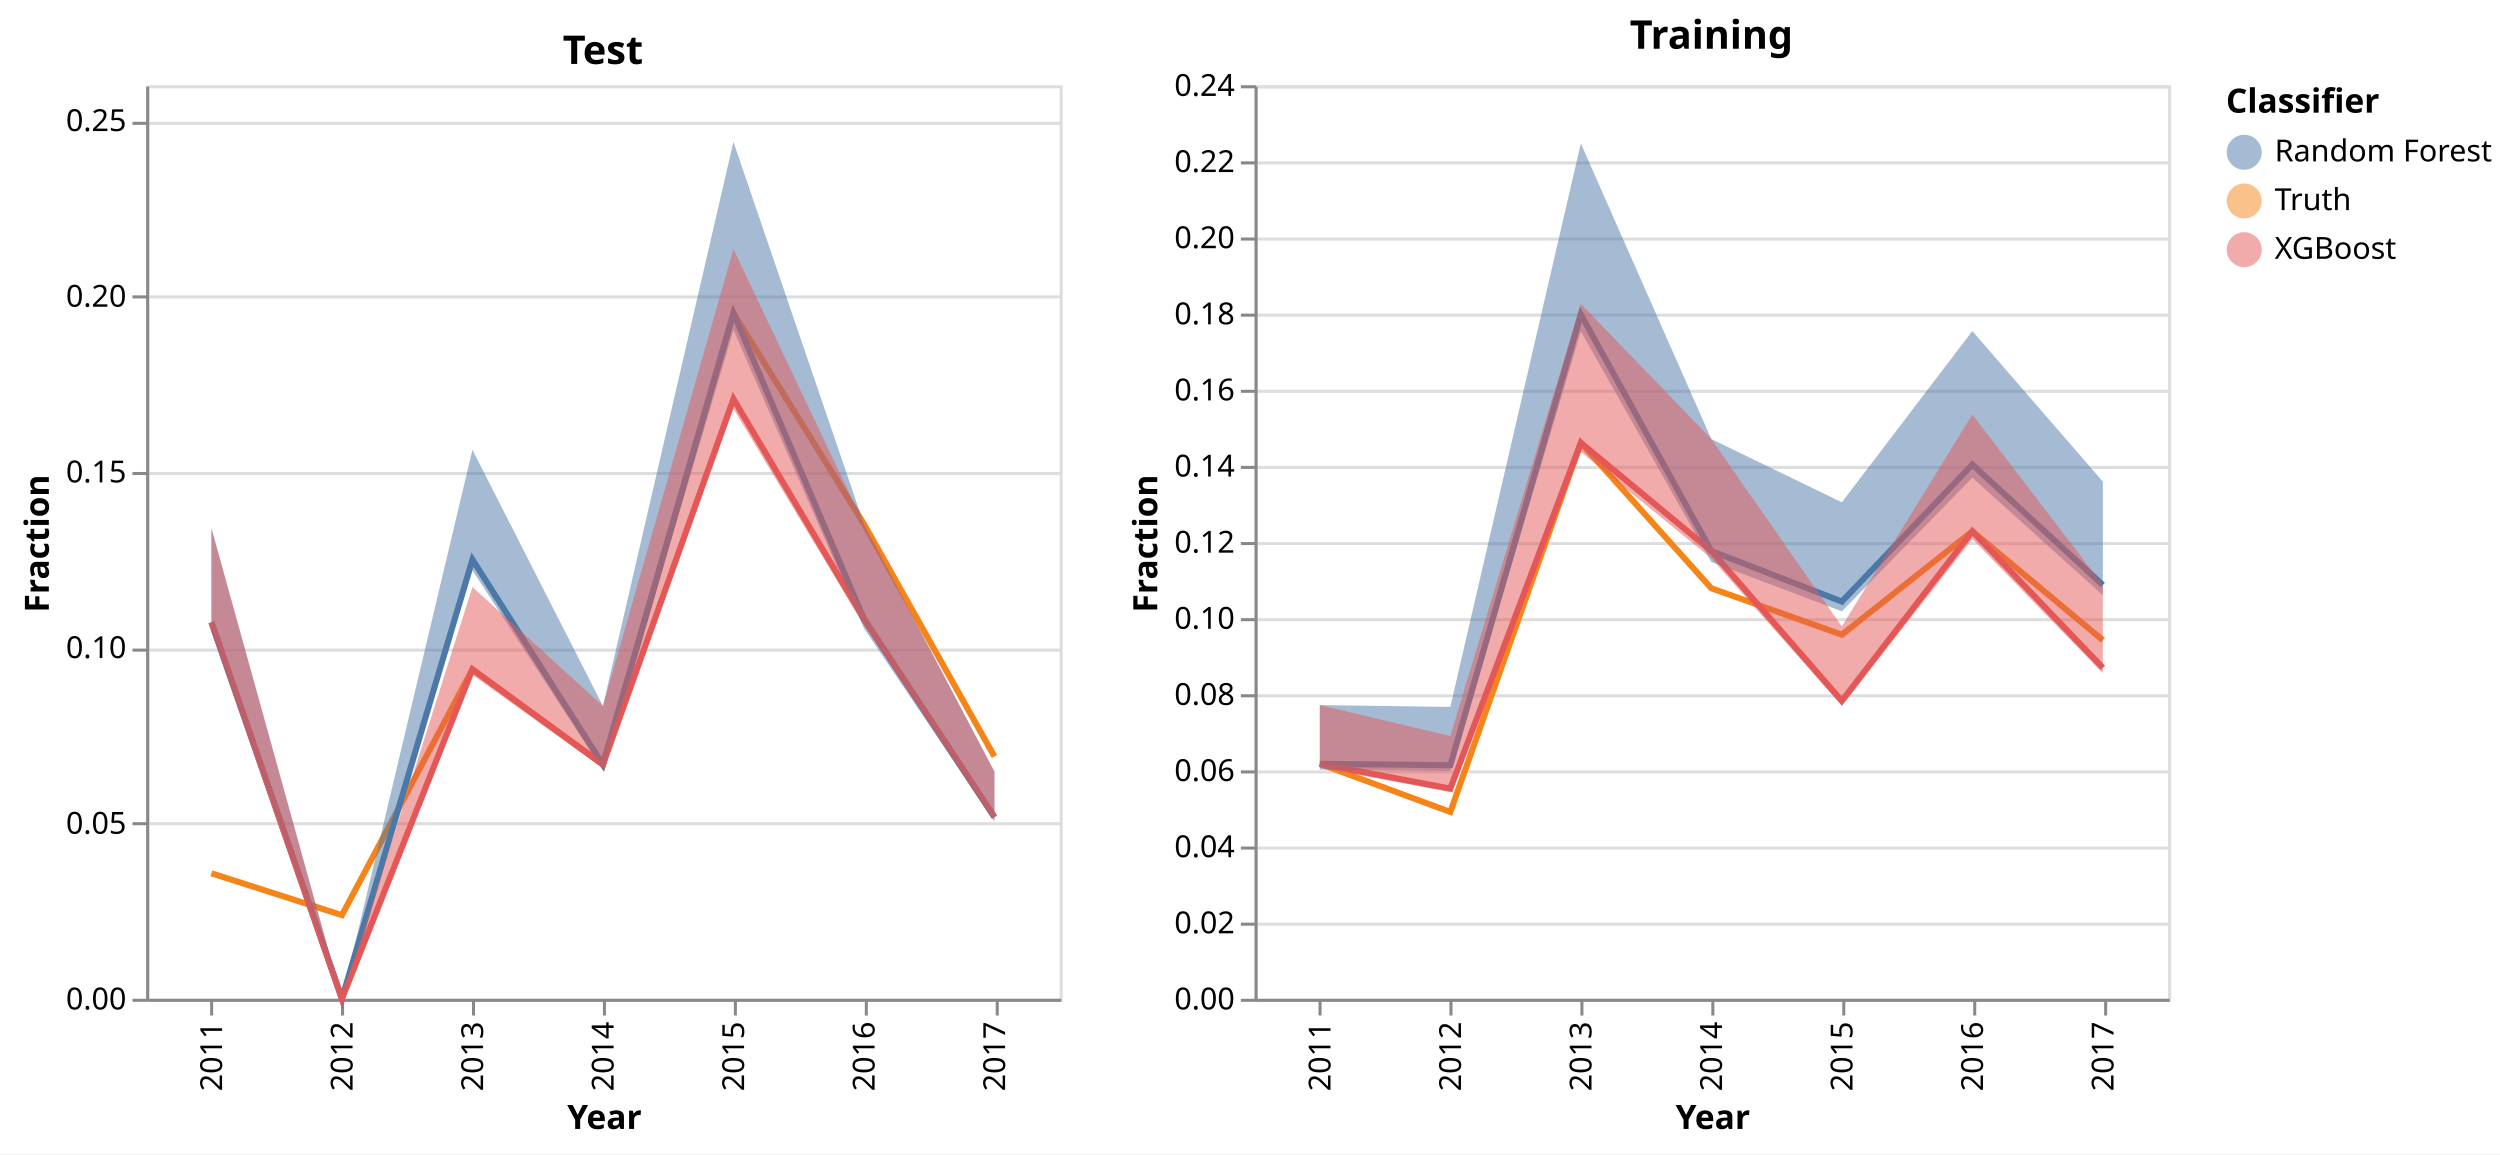
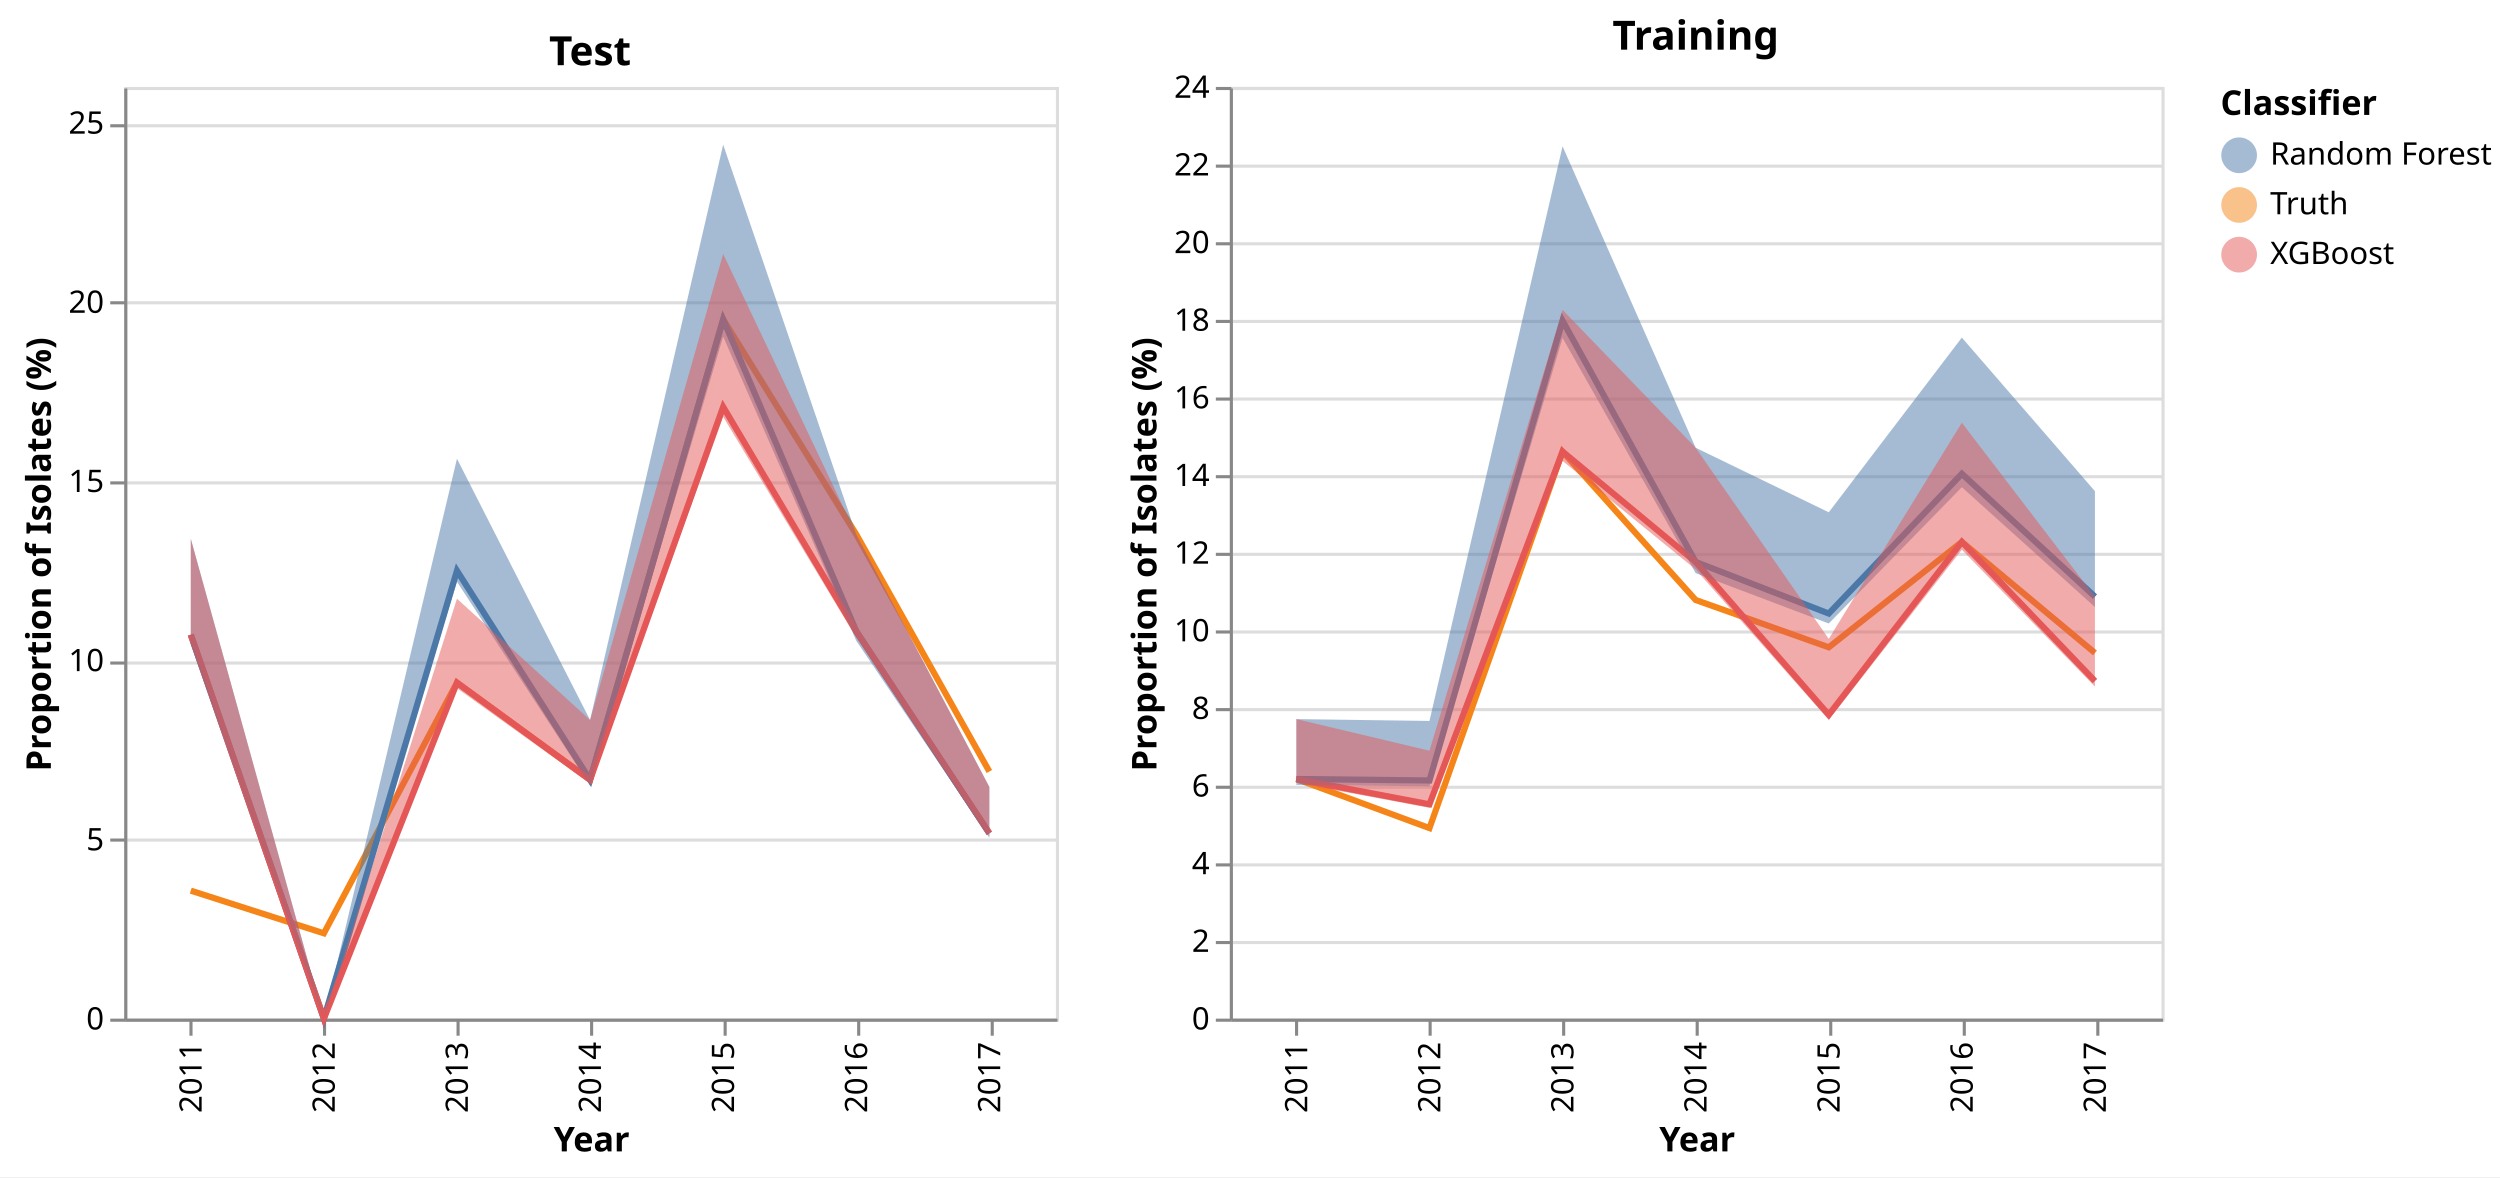
- <svg xmlns="http://www.w3.org/2000/svg" version="1.1" class="marks" width="821" height="379" viewBox="0 0 821 379">
-   <rect width="821" height="379" fill="white" />
-   <g fill="none" stroke-miterlimit="10" transform="translate(48,28)">
+ <svg xmlns="http://www.w3.org/2000/svg" version="1.1" class="marks" width="805" height="379" viewBox="0 0 805 379">
+   <rect width="805" height="379" fill="white" />
+   <g fill="none" stroke-miterlimit="10" transform="translate(40,28)">
    <g class="mark-group role-frame root" role="graphics-object" aria-roledescription="group mark container">
      <g transform="translate(0,0)">
        <path class="background" aria-hidden="true" d="M0,0h0v300h0Z" />
        <g>
          <g class="mark-group role-scope concat_0_group" role="graphics-object" aria-roledescription="group mark container">
            <g transform="translate(0,0)">
              <path class="background" aria-hidden="true" d="M0.5,0.5h300v300h-300Z" stroke="#ddd" />
              <g>
                <g class="mark-group role-axis" aria-hidden="true">
                  <g transform="translate(0.5,0.5)">
                    <path class="background" aria-hidden="true" d="M0,0h0v0h0Z" pointer-events="none" />
                    <g>
                      <g class="mark-rule role-axis-grid" pointer-events="none">
                        <line transform="translate(0,300)" x2="300" y2="0" stroke="#ddd" stroke-width="1" opacity="1" />
                        <line transform="translate(0,242)" x2="300" y2="0" stroke="#ddd" stroke-width="1" opacity="1" />
                        <line transform="translate(0,185)" x2="300" y2="0" stroke="#ddd" stroke-width="1" opacity="1" />
                        <line transform="translate(0,127)" x2="300" y2="0" stroke="#ddd" stroke-width="1" opacity="1" />
                        <line transform="translate(0,69)" x2="300" y2="0" stroke="#ddd" stroke-width="1" opacity="1" />
                        <line transform="translate(0,12)" x2="300" y2="0" stroke="#ddd" stroke-width="1" opacity="1" />
                      </g>
                    </g>
                    <path class="foreground" aria-hidden="true" d="" pointer-events="none" display="none" />
                  </g>
                </g>
                <g class="mark-group role-axis" role="graphics-symbol" aria-roledescription="axis" aria-label="X-axis titled 'Year' for a discrete scale with 7 values: 2011, 2012, 2013, 2014, 2015, 2016, 2017">
                  <g transform="translate(0.5,300.5)">
                    <path class="background" aria-hidden="true" d="M0,0h0v0h0Z" pointer-events="none" />
                    <g>
                      <g class="mark-rule role-axis-tick" pointer-events="none">
                        <line transform="translate(21,0)" x2="0" y2="5" stroke="#888" stroke-width="1" opacity="1" />
                        <line transform="translate(64,0)" x2="0" y2="5" stroke="#888" stroke-width="1" opacity="1" />
                        <line transform="translate(107,0)" x2="0" y2="5" stroke="#888" stroke-width="1" opacity="1" />
                        <line transform="translate(150,0)" x2="0" y2="5" stroke="#888" stroke-width="1" opacity="1" />
                        <line transform="translate(193,0)" x2="0" y2="5" stroke="#888" stroke-width="1" opacity="1" />
                        <line transform="translate(236,0)" x2="0" y2="5" stroke="#888" stroke-width="1" opacity="1" />
                        <line transform="translate(279,0)" x2="0" y2="5" stroke="#888" stroke-width="1" opacity="1" />
                      </g>
                      <g class="mark-text role-axis-label" pointer-events="none">
                        <text text-anchor="end" transform="translate(21.42857,7) rotate(270) translate(0,3)" font-family="sans-serif" font-size="10px" fill="#000" opacity="1">2011</text>
                        <text text-anchor="end" transform="translate(64.28571,7) rotate(270) translate(0,3)" font-family="sans-serif" font-size="10px" fill="#000" opacity="1">2012</text>
                        <text text-anchor="end" transform="translate(107.1429,7) rotate(270) translate(0,3)" font-family="sans-serif" font-size="10px" fill="#000" opacity="1">2013</text>
                        <text text-anchor="end" transform="translate(150,7) rotate(270) translate(0,3)" font-family="sans-serif" font-size="10px" fill="#000" opacity="1">2014</text>
                        <text text-anchor="end" transform="translate(192.8571,7) rotate(270) translate(0,3)" font-family="sans-serif" font-size="10px" fill="#000" opacity="1">2015</text>
                        <text text-anchor="end" transform="translate(235.7143,7) rotate(270) translate(0,3)" font-family="sans-serif" font-size="10px" fill="#000" opacity="1">2016</text>
                        <text text-anchor="end" transform="translate(278.5714,7) rotate(270) translate(0,3)" font-family="sans-serif" font-size="10px" fill="#000" opacity="1">2017</text>
                      </g>
                      <g class="mark-rule role-axis-domain" pointer-events="none">
                        <line transform="translate(0,0)" x2="300" y2="0" stroke="#888" stroke-width="1" opacity="1" />
                      </g>
                      <g class="mark-text role-axis-title" pointer-events="none">
                        <text text-anchor="middle" transform="translate(150,42.24609)" font-family="sans-serif" font-size="11px" font-weight="bold" fill="#000" opacity="1">Year</text>
                      </g>
                    </g>
                    <path class="foreground" aria-hidden="true" d="" pointer-events="none" display="none" />
                  </g>
                </g>
-                 <g class="mark-group role-axis" role="graphics-symbol" aria-roledescription="axis" aria-label="Y-axis titled 'Fraction' for a linear scale with values from 0.00 to 0.26">
+                 <g class="mark-group role-axis" role="graphics-symbol" aria-roledescription="axis" aria-label="Y-axis titled 'Proportion of Isolates (%)' for a linear scale with values from 0 to 26">
                  <g transform="translate(0.5,0.5)">
                    <path class="background" aria-hidden="true" d="M0,0h0v0h0Z" pointer-events="none" />
                    <g>
                      <g class="mark-rule role-axis-tick" pointer-events="none">
                        <line transform="translate(0,300)" x2="-5" y2="0" stroke="#888" stroke-width="1" opacity="1" />
                        <line transform="translate(0,242)" x2="-5" y2="0" stroke="#888" stroke-width="1" opacity="1" />
                        <line transform="translate(0,185)" x2="-5" y2="0" stroke="#888" stroke-width="1" opacity="1" />
                        <line transform="translate(0,127)" x2="-5" y2="0" stroke="#888" stroke-width="1" opacity="1" />
                        <line transform="translate(0,69)" x2="-5" y2="0" stroke="#888" stroke-width="1" opacity="1" />
                        <line transform="translate(0,12)" x2="-5" y2="0" stroke="#888" stroke-width="1" opacity="1" />
                      </g>
                      <g class="mark-text role-axis-label" pointer-events="none">
-                         <text text-anchor="end" transform="translate(-7,303)" font-family="sans-serif" font-size="10px" fill="#000" opacity="1">0.00</text>
-                         <text text-anchor="end" transform="translate(-7,245.3077)" font-family="sans-serif" font-size="10px" fill="#000" opacity="1">0.05</text>
-                         <text text-anchor="end" transform="translate(-7,187.6154)" font-family="sans-serif" font-size="10px" fill="#000" opacity="1">0.10</text>
-                         <text text-anchor="end" transform="translate(-7,129.9231)" font-family="sans-serif" font-size="10px" fill="#000" opacity="1">0.15</text>
-                         <text text-anchor="end" transform="translate(-7,72.23077)" font-family="sans-serif" font-size="10px" fill="#000" opacity="1">0.20</text>
-                         <text text-anchor="end" transform="translate(-7,14.53846)" font-family="sans-serif" font-size="10px" fill="#000" opacity="1">0.25</text>
+                         <text text-anchor="end" transform="translate(-7,303)" font-family="sans-serif" font-size="10px" fill="#000" opacity="1">0</text>
+                         <text text-anchor="end" transform="translate(-7,245.3077)" font-family="sans-serif" font-size="10px" fill="#000" opacity="1">5</text>
+                         <text text-anchor="end" transform="translate(-7,187.6154)" font-family="sans-serif" font-size="10px" fill="#000" opacity="1">10</text>
+                         <text text-anchor="end" transform="translate(-7,129.9231)" font-family="sans-serif" font-size="10px" fill="#000" opacity="1">15</text>
+                         <text text-anchor="end" transform="translate(-7,72.23077)" font-family="sans-serif" font-size="10px" fill="#000" opacity="1">20</text>
+                         <text text-anchor="end" transform="translate(-7,14.53846)" font-family="sans-serif" font-size="10px" fill="#000" opacity="1">25</text>
                      </g>
                      <g class="mark-rule role-axis-domain" pointer-events="none">
                        <line transform="translate(0,300)" x2="0" y2="-300" stroke="#888" stroke-width="1" opacity="1" />
                      </g>
                      <g class="mark-text role-axis-title" pointer-events="none">
-                         <text text-anchor="middle" transform="translate(-30.46289,150) rotate(-90) translate(0,-2)" font-family="sans-serif" font-size="11px" font-weight="bold" fill="#000" opacity="1">Fraction</text>
+                         <text text-anchor="middle" transform="translate(-22.12305,150) rotate(-90) translate(0,-2)" font-family="sans-serif" font-size="11px" font-weight="bold" fill="#000" opacity="1">Proportion of Isolates (%)</text>
                      </g>
                    </g>
                    <path class="foreground" aria-hidden="true" d="" pointer-events="none" display="none" />
                  </g>
                </g>
                <g class="mark-group role-scope concat_0_layer_0_pathgroup" role="graphics-object" aria-roledescription="group mark container">
                  <g transform="translate(0,0)">
                    <path class="background" aria-hidden="true" d="M0,0h300v300h-300Z" />
                    <g>
                      <g class="mark-line role-mark concat_0_layer_0_marks" role="graphics-object" aria-roledescription="line mark container">
-                         <path aria-label="Year: 2011; Fraction: 0.0357142857143; Classifier: Truth" role="graphics-symbol" aria-roledescription="line mark" d="M21.429,258.791L64.286,272.527L107.143,191.827L150,223.077L192.857,74.859L235.714,144.075L278.571,220.424" stroke="#f58518" stroke-width="2" />
+                         <path aria-label="Year: 2011; Proportion of Isolates (%): 3.57142857143; Classifier: Truth" role="graphics-symbol" aria-roledescription="line mark" d="M21.429,258.791L64.286,272.527L107.143,191.827L150,223.077L192.857,74.859L235.714,144.075L278.571,220.424" stroke="#f58518" stroke-width="2" />
                      </g>
                    </g>
                    <path class="foreground" aria-hidden="true" d="" display="none" />
                  </g>
                  <g transform="translate(0,0)">
                    <path class="background" aria-hidden="true" d="M0,0h300v300h-300Z" />
                    <g>
                      <g class="mark-line role-mark concat_0_layer_0_marks" role="graphics-object" aria-roledescription="line mark container">
-                         <path aria-label="Year: 2011; Fraction: 0.107142857143; Classifier: Random Forest" role="graphics-symbol" aria-roledescription="line mark" d="M21.429,176.374L64.286,300L107.143,155.769L150,223.077L192.857,74.859L235.714,175.26L278.571,240.318" stroke="#4c78a8" stroke-width="2" />
+                         <path aria-label="Year: 2011; Proportion of Isolates (%): 10.7142857143; Classifier: Random Forest" role="graphics-symbol" aria-roledescription="line mark" d="M21.429,176.374L64.286,300L107.143,155.769L150,223.077L192.857,74.859L235.714,175.26L278.571,240.318" stroke="#4c78a8" stroke-width="2" />
                      </g>
                    </g>
                    <path class="foreground" aria-hidden="true" d="" display="none" />
                  </g>
                  <g transform="translate(0,0)">
                    <path class="background" aria-hidden="true" d="M0,0h300v300h-300Z" />
                    <g>
                      <g class="mark-line role-mark concat_0_layer_0_marks" role="graphics-object" aria-roledescription="line mark container">
-                         <path aria-label="Year: 2011; Fraction: 0.107142857143; Classifier: XGBoost" role="graphics-symbol" aria-roledescription="line mark" d="M21.429,176.374L64.286,300L107.143,191.827L150,223.077L192.857,103.002L235.714,175.26L278.571,240.318" stroke="#e45756" stroke-width="2" />
+                         <path aria-label="Year: 2011; Proportion of Isolates (%): 10.7142857143; Classifier: XGBoost" role="graphics-symbol" aria-roledescription="line mark" d="M21.429,176.374L64.286,300L107.143,191.827L150,223.077L192.857,103.002L235.714,175.26L278.571,240.318" stroke="#e45756" stroke-width="2" />
                      </g>
                    </g>
                    <path class="foreground" aria-hidden="true" d="" display="none" />
                  </g>
                </g>
                <g class="mark-group role-scope concat_0_layer_1_pathgroup" role="graphics-object" aria-roledescription="group mark container">
                  <g transform="translate(0,0)">
                    <path class="background" aria-hidden="true" d="M0,0h300v300h-300Z" />
                    <g>
                      <g class="mark-area role-mark concat_0_layer_1_marks" role="graphics-object" aria-roledescription="area mark container">
-                         <path aria-label="Year: 2011; Fraction: 0.0357142857143; Classifier: Truth" role="graphics-symbol" aria-roledescription="area mark" d="M21.429,258.791L64.286,272.527L107.143,191.827L150,223.077L192.857,74.859L235.714,144.075L278.571,220.424L278.571,220.424L235.714,144.075L192.857,74.859L150,223.077L107.143,191.827L64.286,272.527L21.429,258.791Z" fill="#f58518" opacity="0.5" />
+                         <path aria-label="Year: 2011; Proportion of Isolates (%): 3.57142857143; Classifier: Truth" role="graphics-symbol" aria-roledescription="area mark" d="M21.429,258.791L64.286,272.527L107.143,191.827L150,223.077L192.857,74.859L235.714,144.075L278.571,220.424L278.571,220.424L235.714,144.075L192.857,74.859L150,223.077L107.143,191.827L64.286,272.527L21.429,258.791Z" fill="#f58518" opacity="0.5" />
                      </g>
                    </g>
                    <path class="foreground" aria-hidden="true" d="" display="none" />
                  </g>
                  <g transform="translate(0,0)">
                    <path class="background" aria-hidden="true" d="M0,0h300v300h-300Z" />
                    <g>
                      <g class="mark-area role-mark concat_0_layer_1_marks" role="graphics-object" aria-roledescription="area mark container">
-                         <path aria-label="Year: 2011; Fraction: 0.133928571429; Classifier: Random Forest" role="graphics-symbol" aria-roledescription="area mark" d="M21.429,145.467L64.286,300L107.143,119.712L150,203.846L192.857,18.574L235.714,144.075L278.571,225.398L278.571,241.786L235.714,178.327L192.857,80.396L150,224.968L107.143,159.316L64.286,300L21.429,179.414Z" fill="#4c78a8" opacity="0.5" />
+                         <path aria-label="Year: 2011; Proportion of Isolates (%): 13.3928571429; Classifier: Random Forest" role="graphics-symbol" aria-roledescription="area mark" d="M21.429,145.467L64.286,300L107.143,119.712L150,203.846L192.857,18.574L235.714,144.075L278.571,225.398L278.571,241.786L235.714,178.327L192.857,80.396L150,224.968L107.143,159.316L64.286,300L21.429,179.414Z" fill="#4c78a8" opacity="0.5" />
                      </g>
                    </g>
                    <path class="foreground" aria-hidden="true" d="" display="none" />
                  </g>
                  <g transform="translate(0,0)">
                    <path class="background" aria-hidden="true" d="M0,0h300v300h-300Z" />
                    <g>
                      <g class="mark-area role-mark concat_0_layer_1_marks" role="graphics-object" aria-roledescription="area mark container">
-                         <path aria-label="Year: 2011; Fraction: 0.133928571429; Classifier: XGBoost" role="graphics-symbol" aria-roledescription="area mark" d="M21.429,145.467L64.286,300L107.143,164.784L150,203.846L192.857,53.752L235.714,144.075L278.571,225.398L278.571,241.297L235.714,177.305L192.857,106.231L150,224.338L107.143,193.6L64.286,300L21.429,178.4Z" fill="#e45756" opacity="0.5" />
+                         <path aria-label="Year: 2011; Proportion of Isolates (%): 13.3928571429; Classifier: XGBoost" role="graphics-symbol" aria-roledescription="area mark" d="M21.429,145.467L64.286,300L107.143,164.784L150,203.846L192.857,53.752L235.714,144.075L278.571,225.398L278.571,241.297L235.714,177.305L192.857,106.231L150,224.338L107.143,193.6L64.286,300L21.429,178.4Z" fill="#e45756" opacity="0.5" />
                      </g>
                    </g>
                    <path class="foreground" aria-hidden="true" d="" display="none" />
                  </g>
                </g>
                <g class="mark-group role-title">
                  <g transform="translate(150,-17)">
                    <path class="background" aria-hidden="true" d="M0,0h0v0h0Z" pointer-events="none" />
                    <g>
                      <g class="mark-text role-title-text" role="graphics-symbol" aria-roledescription="title" aria-label="Title text 'Test'" pointer-events="none">
                        <text text-anchor="middle" transform="translate(0,10)" font-family="sans-serif" font-size="13px" font-weight="bold" fill="#000" opacity="1">Test</text>
                      </g>
                    </g>
                    <path class="foreground" aria-hidden="true" d="" pointer-events="none" display="none" />
                  </g>
                </g>
              </g>
              <path class="foreground" aria-hidden="true" d="" display="none" />
            </g>
          </g>
          <g class="mark-group role-scope concat_1_group" role="graphics-object" aria-roledescription="group mark container">
-             <g transform="translate(364,0)">
+             <g transform="translate(356,0)">
              <path class="background" aria-hidden="true" d="M0.5,0.5h300v300h-300Z" stroke="#ddd" />
              <g>
                <g class="mark-group role-axis" aria-hidden="true">
                  <g transform="translate(0.5,0.5)">
                    <path class="background" aria-hidden="true" d="M0,0h0v0h0Z" pointer-events="none" />
                    <g>
                      <g class="mark-rule role-axis-grid" pointer-events="none">
                        <line transform="translate(0,300)" x2="300" y2="0" stroke="#ddd" stroke-width="1" opacity="1" />
                        <line transform="translate(0,275)" x2="300" y2="0" stroke="#ddd" stroke-width="1" opacity="1" />
                        <line transform="translate(0,250)" x2="300" y2="0" stroke="#ddd" stroke-width="1" opacity="1" />
                        <line transform="translate(0,225)" x2="300" y2="0" stroke="#ddd" stroke-width="1" opacity="1" />
                        <line transform="translate(0,200)" x2="300" y2="0" stroke="#ddd" stroke-width="1" opacity="1" />
                        <line transform="translate(0,175)" x2="300" y2="0" stroke="#ddd" stroke-width="1" opacity="1" />
                        <line transform="translate(0,150)" x2="300" y2="0" stroke="#ddd" stroke-width="1" opacity="1" />
                        <line transform="translate(0,125)" x2="300" y2="0" stroke="#ddd" stroke-width="1" opacity="1" />
                        <line transform="translate(0,100)" x2="300" y2="0" stroke="#ddd" stroke-width="1" opacity="1" />
                        <line transform="translate(0,75)" x2="300" y2="0" stroke="#ddd" stroke-width="1" opacity="1" />
                        <line transform="translate(0,50)" x2="300" y2="0" stroke="#ddd" stroke-width="1" opacity="1" />
                        <line transform="translate(0,25)" x2="300" y2="0" stroke="#ddd" stroke-width="1" opacity="1" />
                        <line transform="translate(0,0)" x2="300" y2="0" stroke="#ddd" stroke-width="1" opacity="1" />
                      </g>
                    </g>
                    <path class="foreground" aria-hidden="true" d="" pointer-events="none" display="none" />
                  </g>
                </g>
                <g class="mark-group role-axis" role="graphics-symbol" aria-roledescription="axis" aria-label="X-axis titled 'Year' for a discrete scale with 7 values: 2011, 2012, 2013, 2014, 2015, 2016, 2017">
                  <g transform="translate(0.5,300.5)">
                    <path class="background" aria-hidden="true" d="M0,0h0v0h0Z" pointer-events="none" />
                    <g>
                      <g class="mark-rule role-axis-tick" pointer-events="none">
                        <line transform="translate(21,0)" x2="0" y2="5" stroke="#888" stroke-width="1" opacity="1" />
                        <line transform="translate(64,0)" x2="0" y2="5" stroke="#888" stroke-width="1" opacity="1" />
                        <line transform="translate(107,0)" x2="0" y2="5" stroke="#888" stroke-width="1" opacity="1" />
                        <line transform="translate(150,0)" x2="0" y2="5" stroke="#888" stroke-width="1" opacity="1" />
                        <line transform="translate(193,0)" x2="0" y2="5" stroke="#888" stroke-width="1" opacity="1" />
                        <line transform="translate(236,0)" x2="0" y2="5" stroke="#888" stroke-width="1" opacity="1" />
                        <line transform="translate(279,0)" x2="0" y2="5" stroke="#888" stroke-width="1" opacity="1" />
                      </g>
                      <g class="mark-text role-axis-label" pointer-events="none">
                        <text text-anchor="end" transform="translate(21.42857,7) rotate(270) translate(0,3)" font-family="sans-serif" font-size="10px" fill="#000" opacity="1">2011</text>
                        <text text-anchor="end" transform="translate(64.28571,7) rotate(270) translate(0,3)" font-family="sans-serif" font-size="10px" fill="#000" opacity="1">2012</text>
                        <text text-anchor="end" transform="translate(107.1429,7) rotate(270) translate(0,3)" font-family="sans-serif" font-size="10px" fill="#000" opacity="1">2013</text>
                        <text text-anchor="end" transform="translate(150,7) rotate(270) translate(0,3)" font-family="sans-serif" font-size="10px" fill="#000" opacity="1">2014</text>
                        <text text-anchor="end" transform="translate(192.8571,7) rotate(270) translate(0,3)" font-family="sans-serif" font-size="10px" fill="#000" opacity="1">2015</text>
                        <text text-anchor="end" transform="translate(235.7143,7) rotate(270) translate(0,3)" font-family="sans-serif" font-size="10px" fill="#000" opacity="1">2016</text>
                        <text text-anchor="end" transform="translate(278.5714,7) rotate(270) translate(0,3)" font-family="sans-serif" font-size="10px" fill="#000" opacity="1">2017</text>
                      </g>
                      <g class="mark-rule role-axis-domain" pointer-events="none">
                        <line transform="translate(0,0)" x2="300" y2="0" stroke="#888" stroke-width="1" opacity="1" />
                      </g>
                      <g class="mark-text role-axis-title" pointer-events="none">
                        <text text-anchor="middle" transform="translate(150,42.24609)" font-family="sans-serif" font-size="11px" font-weight="bold" fill="#000" opacity="1">Year</text>
                      </g>
                    </g>
                    <path class="foreground" aria-hidden="true" d="" pointer-events="none" display="none" />
                  </g>
                </g>
-                 <g class="mark-group role-axis" role="graphics-symbol" aria-roledescription="axis" aria-label="Y-axis titled 'Fraction' for a linear scale with values from 0.00 to 0.24">
+                 <g class="mark-group role-axis" role="graphics-symbol" aria-roledescription="axis" aria-label="Y-axis titled 'Proportion of Isolates (%)' for a linear scale with values from 0 to 24">
                  <g transform="translate(0.5,0.5)">
                    <path class="background" aria-hidden="true" d="M0,0h0v0h0Z" pointer-events="none" />
                    <g>
                      <g class="mark-rule role-axis-tick" pointer-events="none">
                        <line transform="translate(0,300)" x2="-5" y2="0" stroke="#888" stroke-width="1" opacity="1" />
                        <line transform="translate(0,275)" x2="-5" y2="0" stroke="#888" stroke-width="1" opacity="1" />
                        <line transform="translate(0,250)" x2="-5" y2="0" stroke="#888" stroke-width="1" opacity="1" />
                        <line transform="translate(0,225)" x2="-5" y2="0" stroke="#888" stroke-width="1" opacity="1" />
                        <line transform="translate(0,200)" x2="-5" y2="0" stroke="#888" stroke-width="1" opacity="1" />
                        <line transform="translate(0,175)" x2="-5" y2="0" stroke="#888" stroke-width="1" opacity="1" />
                        <line transform="translate(0,150)" x2="-5" y2="0" stroke="#888" stroke-width="1" opacity="1" />
                        <line transform="translate(0,125)" x2="-5" y2="0" stroke="#888" stroke-width="1" opacity="1" />
                        <line transform="translate(0,100)" x2="-5" y2="0" stroke="#888" stroke-width="1" opacity="1" />
                        <line transform="translate(0,75)" x2="-5" y2="0" stroke="#888" stroke-width="1" opacity="1" />
                        <line transform="translate(0,50)" x2="-5" y2="0" stroke="#888" stroke-width="1" opacity="1" />
                        <line transform="translate(0,25)" x2="-5" y2="0" stroke="#888" stroke-width="1" opacity="1" />
                        <line transform="translate(0,0)" x2="-5" y2="0" stroke="#888" stroke-width="1" opacity="1" />
                      </g>
                      <g class="mark-text role-axis-label" pointer-events="none">
-                         <text text-anchor="end" transform="translate(-7,303)" font-family="sans-serif" font-size="10px" fill="#000" opacity="1">0.00</text>
-                         <text text-anchor="end" transform="translate(-7,278)" font-family="sans-serif" font-size="10px" fill="#000" opacity="1">0.02</text>
-                         <text text-anchor="end" transform="translate(-7,253)" font-family="sans-serif" font-size="10px" fill="#000" opacity="1">0.04</text>
-                         <text text-anchor="end" transform="translate(-7,228)" font-family="sans-serif" font-size="10px" fill="#000" opacity="1">0.06</text>
-                         <text text-anchor="end" transform="translate(-7,203)" font-family="sans-serif" font-size="10px" fill="#000" opacity="1">0.08</text>
-                         <text text-anchor="end" transform="translate(-7,178)" font-family="sans-serif" font-size="10px" fill="#000" opacity="1">0.10</text>
-                         <text text-anchor="end" transform="translate(-7,153)" font-family="sans-serif" font-size="10px" fill="#000" opacity="1">0.12</text>
-                         <text text-anchor="end" transform="translate(-7,128)" font-family="sans-serif" font-size="10px" fill="#000" opacity="1">0.14</text>
-                         <text text-anchor="end" transform="translate(-7,103)" font-family="sans-serif" font-size="10px" fill="#000" opacity="1">0.16</text>
-                         <text text-anchor="end" transform="translate(-7,78)" font-family="sans-serif" font-size="10px" fill="#000" opacity="1">0.18</text>
-                         <text text-anchor="end" transform="translate(-7,53)" font-family="sans-serif" font-size="10px" fill="#000" opacity="1">0.20</text>
-                         <text text-anchor="end" transform="translate(-7,28)" font-family="sans-serif" font-size="10px" fill="#000" opacity="1">0.22</text>
-                         <text text-anchor="end" transform="translate(-7,3)" font-family="sans-serif" font-size="10px" fill="#000" opacity="1">0.24</text>
+                         <text text-anchor="end" transform="translate(-7,303)" font-family="sans-serif" font-size="10px" fill="#000" opacity="1">0</text>
+                         <text text-anchor="end" transform="translate(-7,278)" font-family="sans-serif" font-size="10px" fill="#000" opacity="1">2</text>
+                         <text text-anchor="end" transform="translate(-7,253)" font-family="sans-serif" font-size="10px" fill="#000" opacity="1">4</text>
+                         <text text-anchor="end" transform="translate(-7,228)" font-family="sans-serif" font-size="10px" fill="#000" opacity="1">6</text>
+                         <text text-anchor="end" transform="translate(-7,203)" font-family="sans-serif" font-size="10px" fill="#000" opacity="1">8</text>
+                         <text text-anchor="end" transform="translate(-7,178)" font-family="sans-serif" font-size="10px" fill="#000" opacity="1">10</text>
+                         <text text-anchor="end" transform="translate(-7,153)" font-family="sans-serif" font-size="10px" fill="#000" opacity="1">12</text>
+                         <text text-anchor="end" transform="translate(-7,128)" font-family="sans-serif" font-size="10px" fill="#000" opacity="1">14</text>
+                         <text text-anchor="end" transform="translate(-7,103)" font-family="sans-serif" font-size="10px" fill="#000" opacity="1">16</text>
+                         <text text-anchor="end" transform="translate(-7,78)" font-family="sans-serif" font-size="10px" fill="#000" opacity="1">18</text>
+                         <text text-anchor="end" transform="translate(-7,53)" font-family="sans-serif" font-size="10px" fill="#000" opacity="1">20</text>
+                         <text text-anchor="end" transform="translate(-7,28)" font-family="sans-serif" font-size="10px" fill="#000" opacity="1">22</text>
+                         <text text-anchor="end" transform="translate(-7,3)" font-family="sans-serif" font-size="10px" fill="#000" opacity="1">24</text>
                      </g>
                      <g class="mark-rule role-axis-domain" pointer-events="none">
                        <line transform="translate(0,300)" x2="0" y2="-300" stroke="#888" stroke-width="1" opacity="1" />
                      </g>
                      <g class="mark-text role-axis-title" pointer-events="none">
-                         <text text-anchor="middle" transform="translate(-30.46289,150) rotate(-90) translate(0,-2)" font-family="sans-serif" font-size="11px" font-weight="bold" fill="#000" opacity="1">Fraction</text>
+                         <text text-anchor="middle" transform="translate(-22.12305,150) rotate(-90) translate(0,-2)" font-family="sans-serif" font-size="11px" font-weight="bold" fill="#000" opacity="1">Proportion of Isolates (%)</text>
                      </g>
                    </g>
                    <path class="foreground" aria-hidden="true" d="" pointer-events="none" display="none" />
                  </g>
                </g>
                <g class="mark-group role-scope concat_1_layer_0_pathgroup" role="graphics-object" aria-roledescription="group mark container">
                  <g transform="translate(0,0)">
                    <path class="background" aria-hidden="true" d="M0,0h300v300h-300Z" />
                    <g>
                      <g class="mark-line role-mark concat_1_layer_0_marks" role="graphics-object" aria-roledescription="line mark container">
-                         <path aria-label="Year: 2011; Fraction: 0.0617283950617; Classifier: Truth" role="graphics-symbol" aria-roledescription="line mark" d="M21.429,222.84L64.286,238.65L107.143,117.416L150,165.196L192.857,180.435L235.714,146.491L278.571,182.246" stroke="#f58518" stroke-width="2" />
+                         <path aria-label="Year: 2011; Proportion of Isolates (%): 6.17283950617; Classifier: Truth" role="graphics-symbol" aria-roledescription="line mark" d="M21.429,222.84L64.286,238.65L107.143,117.416L150,165.196L192.857,180.435L235.714,146.491L278.571,182.246" stroke="#f58518" stroke-width="2" />
                      </g>
                    </g>
                    <path class="foreground" aria-hidden="true" d="" display="none" />
                  </g>
                  <g transform="translate(0,0)">
                    <path class="background" aria-hidden="true" d="M0,0h300v300h-300Z" />
                    <g>
                      <g class="mark-line role-mark concat_1_layer_0_marks" role="graphics-object" aria-roledescription="line mark container">
-                         <path aria-label="Year: 2011; Fraction: 0.0617283950617; Classifier: Random Forest" role="graphics-symbol" aria-roledescription="line mark" d="M21.429,222.84L64.286,223.313L107.143,75.281L150,152.941L192.857,169.565L235.714,124.561L278.571,164.13" stroke="#4c78a8" stroke-width="2" />
+                         <path aria-label="Year: 2011; Proportion of Isolates (%): 6.17283950617; Classifier: Random Forest" role="graphics-symbol" aria-roledescription="line mark" d="M21.429,222.84L64.286,223.313L107.143,75.281L150,152.941L192.857,169.565L235.714,124.561L278.571,164.13" stroke="#4c78a8" stroke-width="2" />
                      </g>
                    </g>
                    <path class="foreground" aria-hidden="true" d="" display="none" />
                  </g>
                  <g transform="translate(0,0)">
                    <path class="background" aria-hidden="true" d="M0,0h300v300h-300Z" />
                    <g>
                      <g class="mark-line role-mark concat_1_layer_0_marks" role="graphics-object" aria-roledescription="line mark container">
-                         <path aria-label="Year: 2011; Fraction: 0.0617283950617; Classifier: XGBoost" role="graphics-symbol" aria-roledescription="line mark" d="M21.429,222.84L64.286,230.982L107.143,117.416L150,152.941L192.857,202.174L235.714,146.491L278.571,191.304" stroke="#e45756" stroke-width="2" />
+                         <path aria-label="Year: 2011; Proportion of Isolates (%): 6.17283950617; Classifier: XGBoost" role="graphics-symbol" aria-roledescription="line mark" d="M21.429,222.84L64.286,230.982L107.143,117.416L150,152.941L192.857,202.174L235.714,146.491L278.571,191.304" stroke="#e45756" stroke-width="2" />
                      </g>
                    </g>
                    <path class="foreground" aria-hidden="true" d="" display="none" />
                  </g>
                </g>
                <g class="mark-group role-scope concat_1_layer_1_pathgroup" role="graphics-object" aria-roledescription="group mark container">
                  <g transform="translate(0,0)">
                    <path class="background" aria-hidden="true" d="M0,0h300v300h-300Z" />
                    <g>
                      <g class="mark-area role-mark concat_1_layer_1_marks" role="graphics-object" aria-roledescription="area mark container">
-                         <path aria-label="Year: 2011; Fraction: 0.0617283950617; Classifier: Truth" role="graphics-symbol" aria-roledescription="area mark" d="M21.429,222.84L64.286,238.65L107.143,117.416L150,165.196L192.857,180.435L235.714,146.491L278.571,182.246L278.571,182.246L235.714,146.491L192.857,180.435L150,165.196L107.143,117.416L64.286,238.65L21.429,222.84Z" fill="#f58518" opacity="0.5" />
+                         <path aria-label="Year: 2011; Proportion of Isolates (%): 6.17283950617; Classifier: Truth" role="graphics-symbol" aria-roledescription="area mark" d="M21.429,222.84L64.286,238.65L107.143,117.416L150,165.196L192.857,180.435L235.714,146.491L278.571,182.246L278.571,182.246L235.714,146.491L192.857,180.435L150,165.196L107.143,117.416L64.286,238.65L21.429,222.84Z" fill="#f58518" opacity="0.5" />
                      </g>
                    </g>
                    <path class="foreground" aria-hidden="true" d="" display="none" />
                  </g>
                  <g transform="translate(0,0)">
                    <path class="background" aria-hidden="true" d="M0,0h300v300h-300Z" />
                    <g>
                      <g class="mark-area role-mark concat_1_layer_1_marks" role="graphics-object" aria-roledescription="area mark container">
-                         <path aria-label="Year: 2011; Fraction: 0.0771604938272; Classifier: Random Forest" role="graphics-symbol" aria-roledescription="area mark" d="M21.429,203.549L64.286,204.141L107.143,19.101L150,116.176L192.857,136.957L235.714,80.702L278.571,130.163L278.571,167.471L235.714,128.875L192.857,172.773L150,156.557L107.143,80.807L64.286,225.199L21.429,224.737Z" fill="#4c78a8" opacity="0.5" />
+                         <path aria-label="Year: 2011; Proportion of Isolates (%): 7.71604938272; Classifier: Random Forest" role="graphics-symbol" aria-roledescription="area mark" d="M21.429,203.549L64.286,204.141L107.143,19.101L150,116.176L192.857,136.957L235.714,80.702L278.571,130.163L278.571,167.471L235.714,128.875L192.857,172.773L150,156.557L107.143,80.807L64.286,225.199L21.429,224.737Z" fill="#4c78a8" opacity="0.5" />
                      </g>
                    </g>
                    <path class="foreground" aria-hidden="true" d="" display="none" />
                  </g>
                  <g transform="translate(0,0)">
                    <path class="background" aria-hidden="true" d="M0,0h300v300h-300Z" />
                    <g>
                      <g class="mark-area role-mark concat_1_layer_1_marks" role="graphics-object" aria-roledescription="area mark container">
-                         <path aria-label="Year: 2011; Fraction: 0.0771604938272; Classifier: XGBoost" role="graphics-symbol" aria-roledescription="area mark" d="M21.429,203.549L64.286,213.727L107.143,71.77L150,116.176L192.857,177.717L235.714,108.114L278.571,164.13L278.571,193.086L235.714,149.008L192.857,203.778L150,155.352L107.143,120.409L64.286,232.113L21.429,224.104Z" fill="#e45756" opacity="0.5" />
+                         <path aria-label="Year: 2011; Proportion of Isolates (%): 7.71604938272; Classifier: XGBoost" role="graphics-symbol" aria-roledescription="area mark" d="M21.429,203.549L64.286,213.727L107.143,71.77L150,116.176L192.857,177.717L235.714,108.114L278.571,164.13L278.571,193.086L235.714,149.008L192.857,203.778L150,155.352L107.143,120.409L64.286,232.113L21.429,224.104Z" fill="#e45756" opacity="0.5" />
                      </g>
                    </g>
                    <path class="foreground" aria-hidden="true" d="" display="none" />
                  </g>
                </g>
                <g class="mark-group role-title">
                  <g transform="translate(150,-22)">
                    <path class="background" aria-hidden="true" d="M0,0h0v0h0Z" pointer-events="none" />
                    <g>
                      <g class="mark-text role-title-text" role="graphics-symbol" aria-roledescription="title" aria-label="Title text 'Training'" pointer-events="none">
                        <text text-anchor="middle" transform="translate(0,10)" font-family="sans-serif" font-size="13px" font-weight="bold" fill="#000" opacity="1">Training</text>
                      </g>
                    </g>
                    <path class="foreground" aria-hidden="true" d="" pointer-events="none" display="none" />
                  </g>
                </g>
              </g>
              <path class="foreground" aria-hidden="true" d="" display="none" />
            </g>
          </g>
          <g class="mark-group role-legend" role="graphics-symbol" aria-roledescription="legend" aria-label="Symbol legend titled 'Classifier' for fill color and stroke color with 3 values: Random Forest, Truth, XGBoost">
-             <g transform="translate(683,0)">
+             <g transform="translate(675,0)">
              <path class="background" aria-hidden="true" d="M0,0h85v61h-85Z" pointer-events="none" />
              <g>
                <g class="mark-group role-legend-entry">
                  <g transform="translate(0,16)">
                    <path class="background" aria-hidden="true" d="M0,0h0v0h0Z" pointer-events="none" />
                    <g>
                      <g class="mark-group role-scope" role="graphics-object" aria-roledescription="group mark container">
                        <g transform="translate(0,0)">
                          <path class="background" aria-hidden="true" d="M0,0h84.916v12.5h-84.916Z" pointer-events="none" opacity="1" />
                          <g>
                            <g class="mark-symbol role-legend-symbol" pointer-events="none">
                              <path transform="translate(6,6)" d="M5,0A5,5,0,1,1,-5,0A5,5,0,1,1,5,0" fill="#4c78a8" stroke="#4c78a8" stroke-width="1.5" opacity="0.5" />
                            </g>
                            <g class="mark-text role-legend-label" pointer-events="none">
                              <text text-anchor="start" transform="translate(16,9)" font-family="sans-serif" font-size="10px" fill="#000" opacity="1">Random Forest</text>
                            </g>
                          </g>
                          <path class="foreground" aria-hidden="true" d="" pointer-events="none" display="none" />
                        </g>
                        <g transform="translate(0,16)">
                          <path class="background" aria-hidden="true" d="M0,0h84.916v12.5h-84.916Z" pointer-events="none" opacity="1" />
                          <g>
                            <g class="mark-symbol role-legend-symbol" pointer-events="none">
                              <path transform="translate(6,6)" d="M5,0A5,5,0,1,1,-5,0A5,5,0,1,1,5,0" fill="#f58518" stroke="#f58518" stroke-width="1.5" opacity="0.5" />
                            </g>
                            <g class="mark-text role-legend-label" pointer-events="none">
                              <text text-anchor="start" transform="translate(16,9)" font-family="sans-serif" font-size="10px" fill="#000" opacity="1">Truth</text>
                            </g>
                          </g>
                          <path class="foreground" aria-hidden="true" d="" pointer-events="none" display="none" />
                        </g>
                        <g transform="translate(0,32)">
                          <path class="background" aria-hidden="true" d="M0,0h84.916v12.5h-84.916Z" pointer-events="none" opacity="1" />
                          <g>
                            <g class="mark-symbol role-legend-symbol" pointer-events="none">
                              <path transform="translate(6,6)" d="M5,0A5,5,0,1,1,-5,0A5,5,0,1,1,5,0" fill="#e45756" stroke="#e45756" stroke-width="1.5" opacity="0.5" />
                            </g>
                            <g class="mark-text role-legend-label" pointer-events="none">
                              <text text-anchor="start" transform="translate(16,9)" font-family="sans-serif" font-size="10px" fill="#000" opacity="1">XGBoost</text>
                            </g>
                          </g>
                          <path class="foreground" aria-hidden="true" d="" pointer-events="none" display="none" />
                        </g>
                      </g>
                    </g>
                    <path class="foreground" aria-hidden="true" d="" pointer-events="none" display="none" />
                  </g>
                </g>
                <g class="mark-text role-legend-title" pointer-events="none">
                  <text text-anchor="start" transform="translate(0,9)" font-family="sans-serif" font-size="11px" font-weight="bold" fill="#000" opacity="1">Classifier</text>
                </g>
              </g>
              <path class="foreground" aria-hidden="true" d="" pointer-events="none" display="none" />
            </g>
          </g>
        </g>
        <path class="foreground" aria-hidden="true" d="" display="none" />
      </g>
    </g>
  </g>
</svg>
